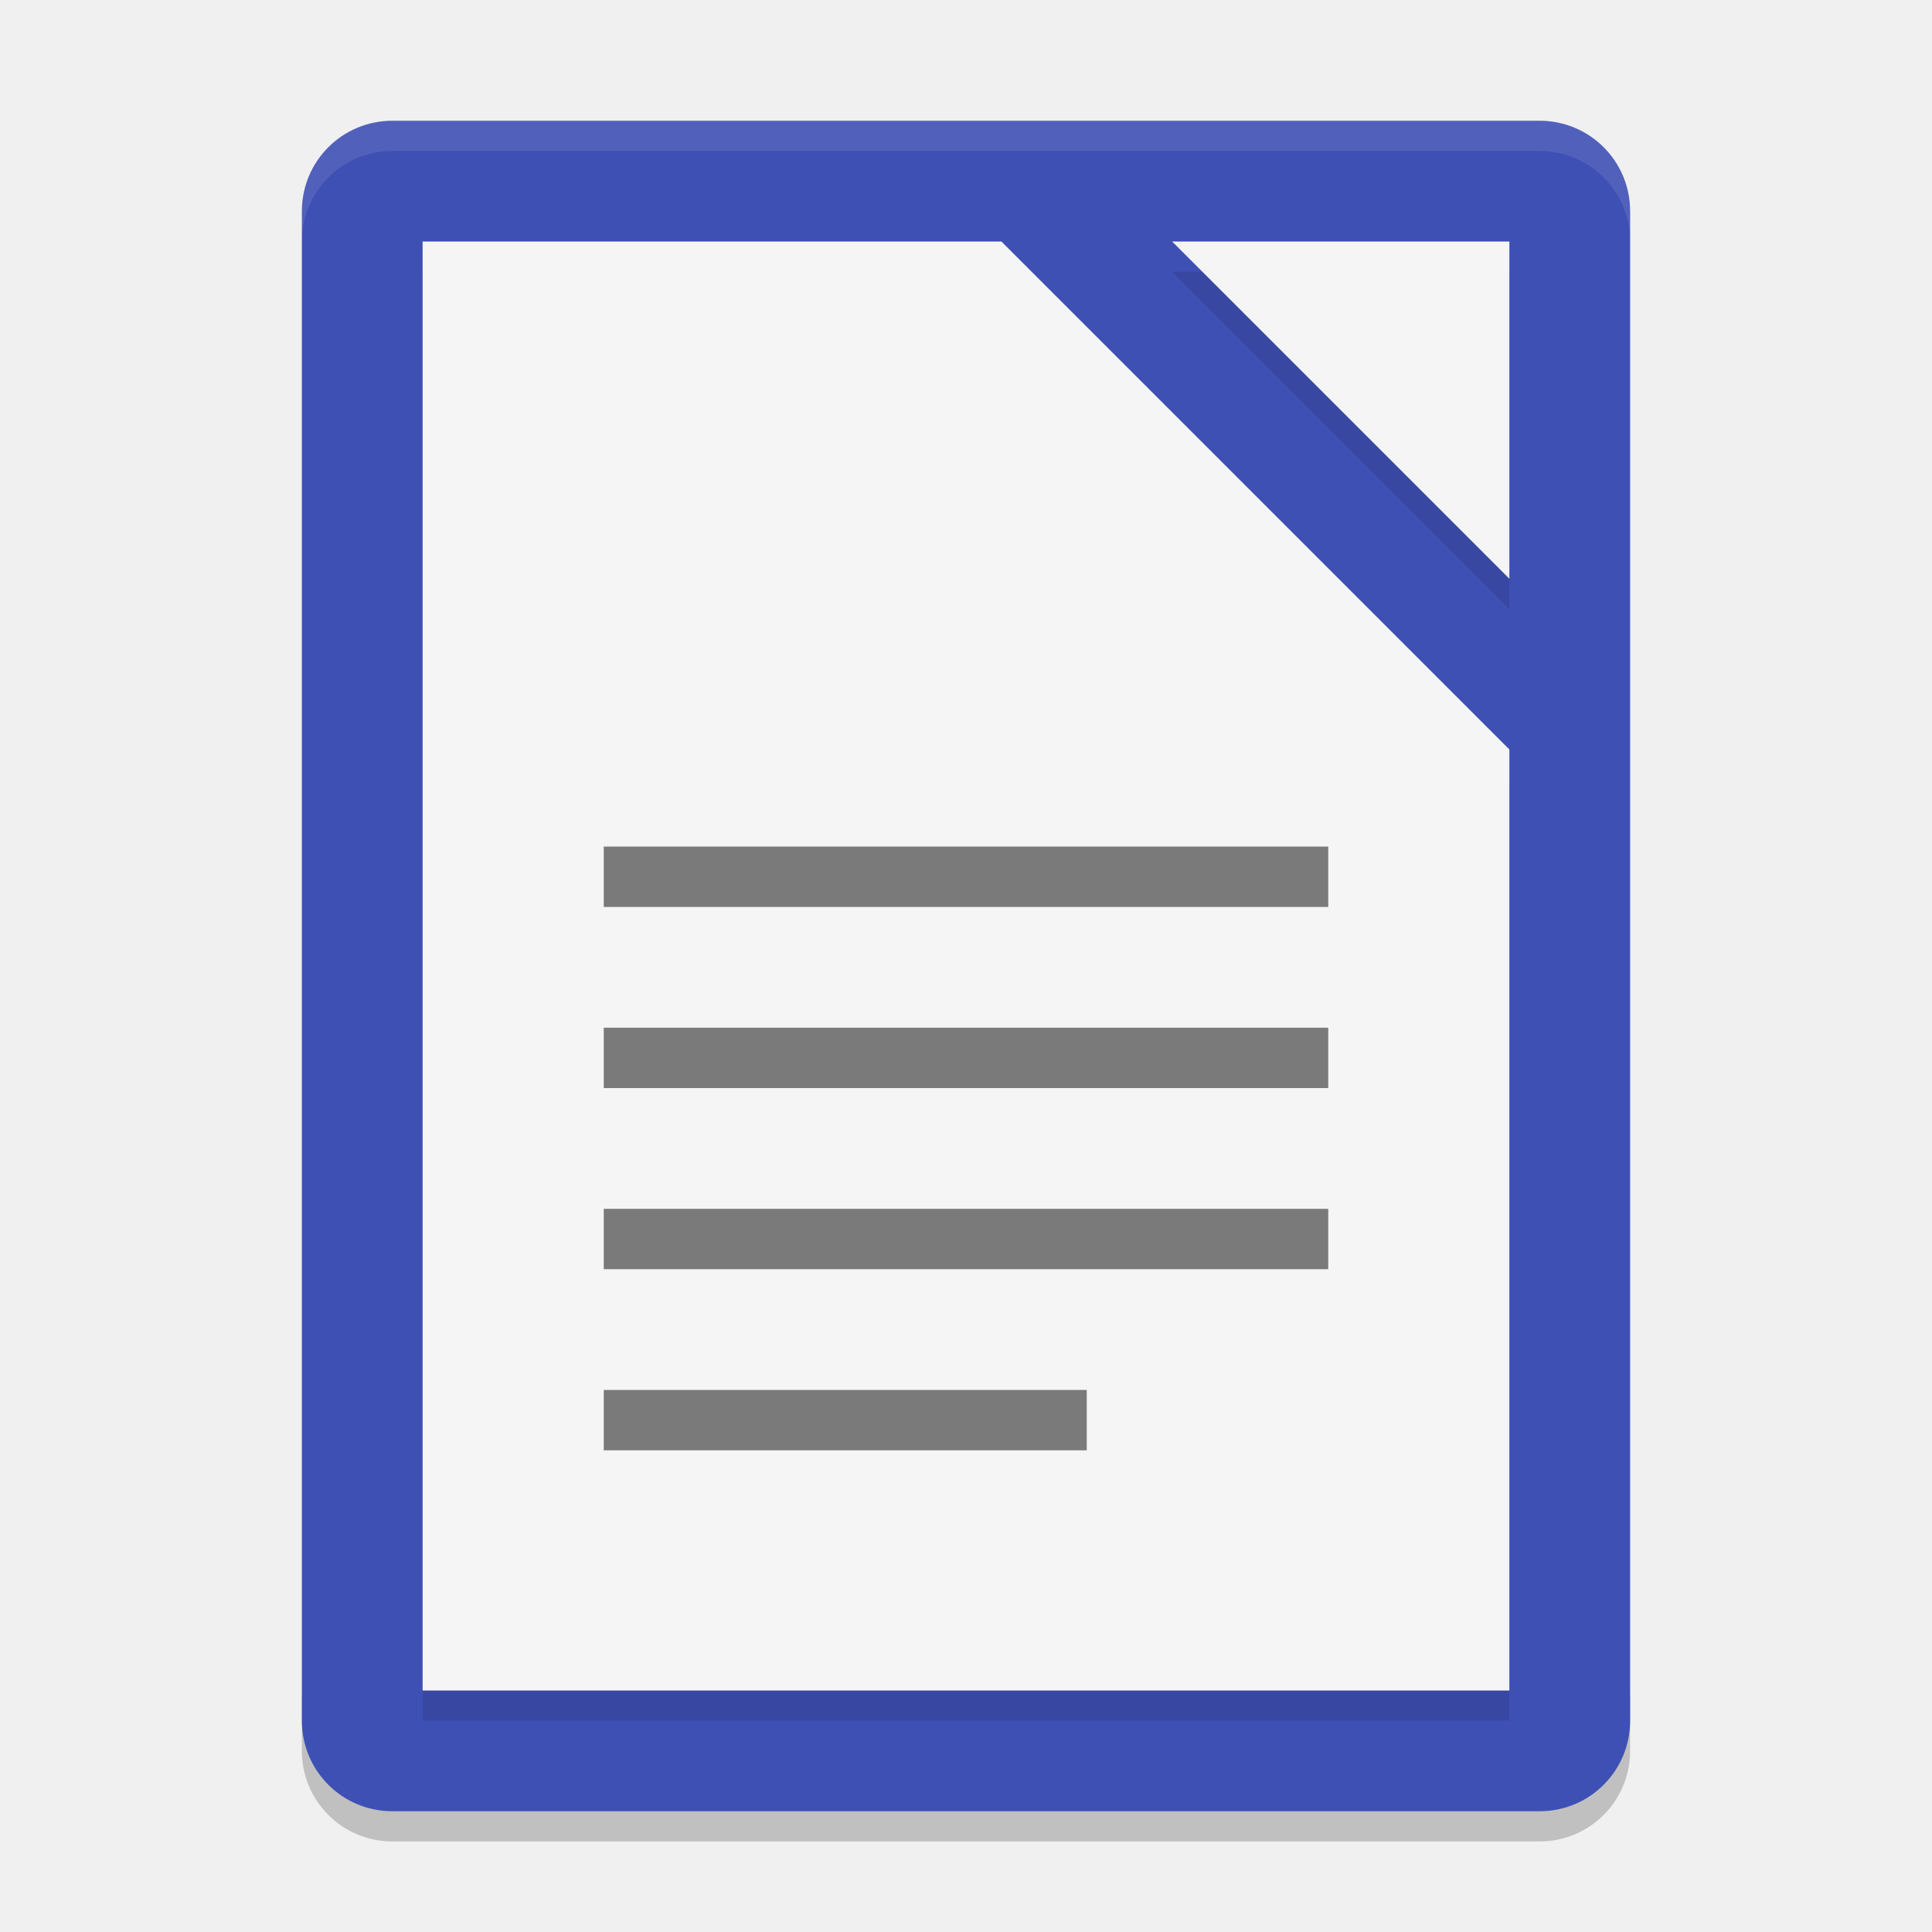
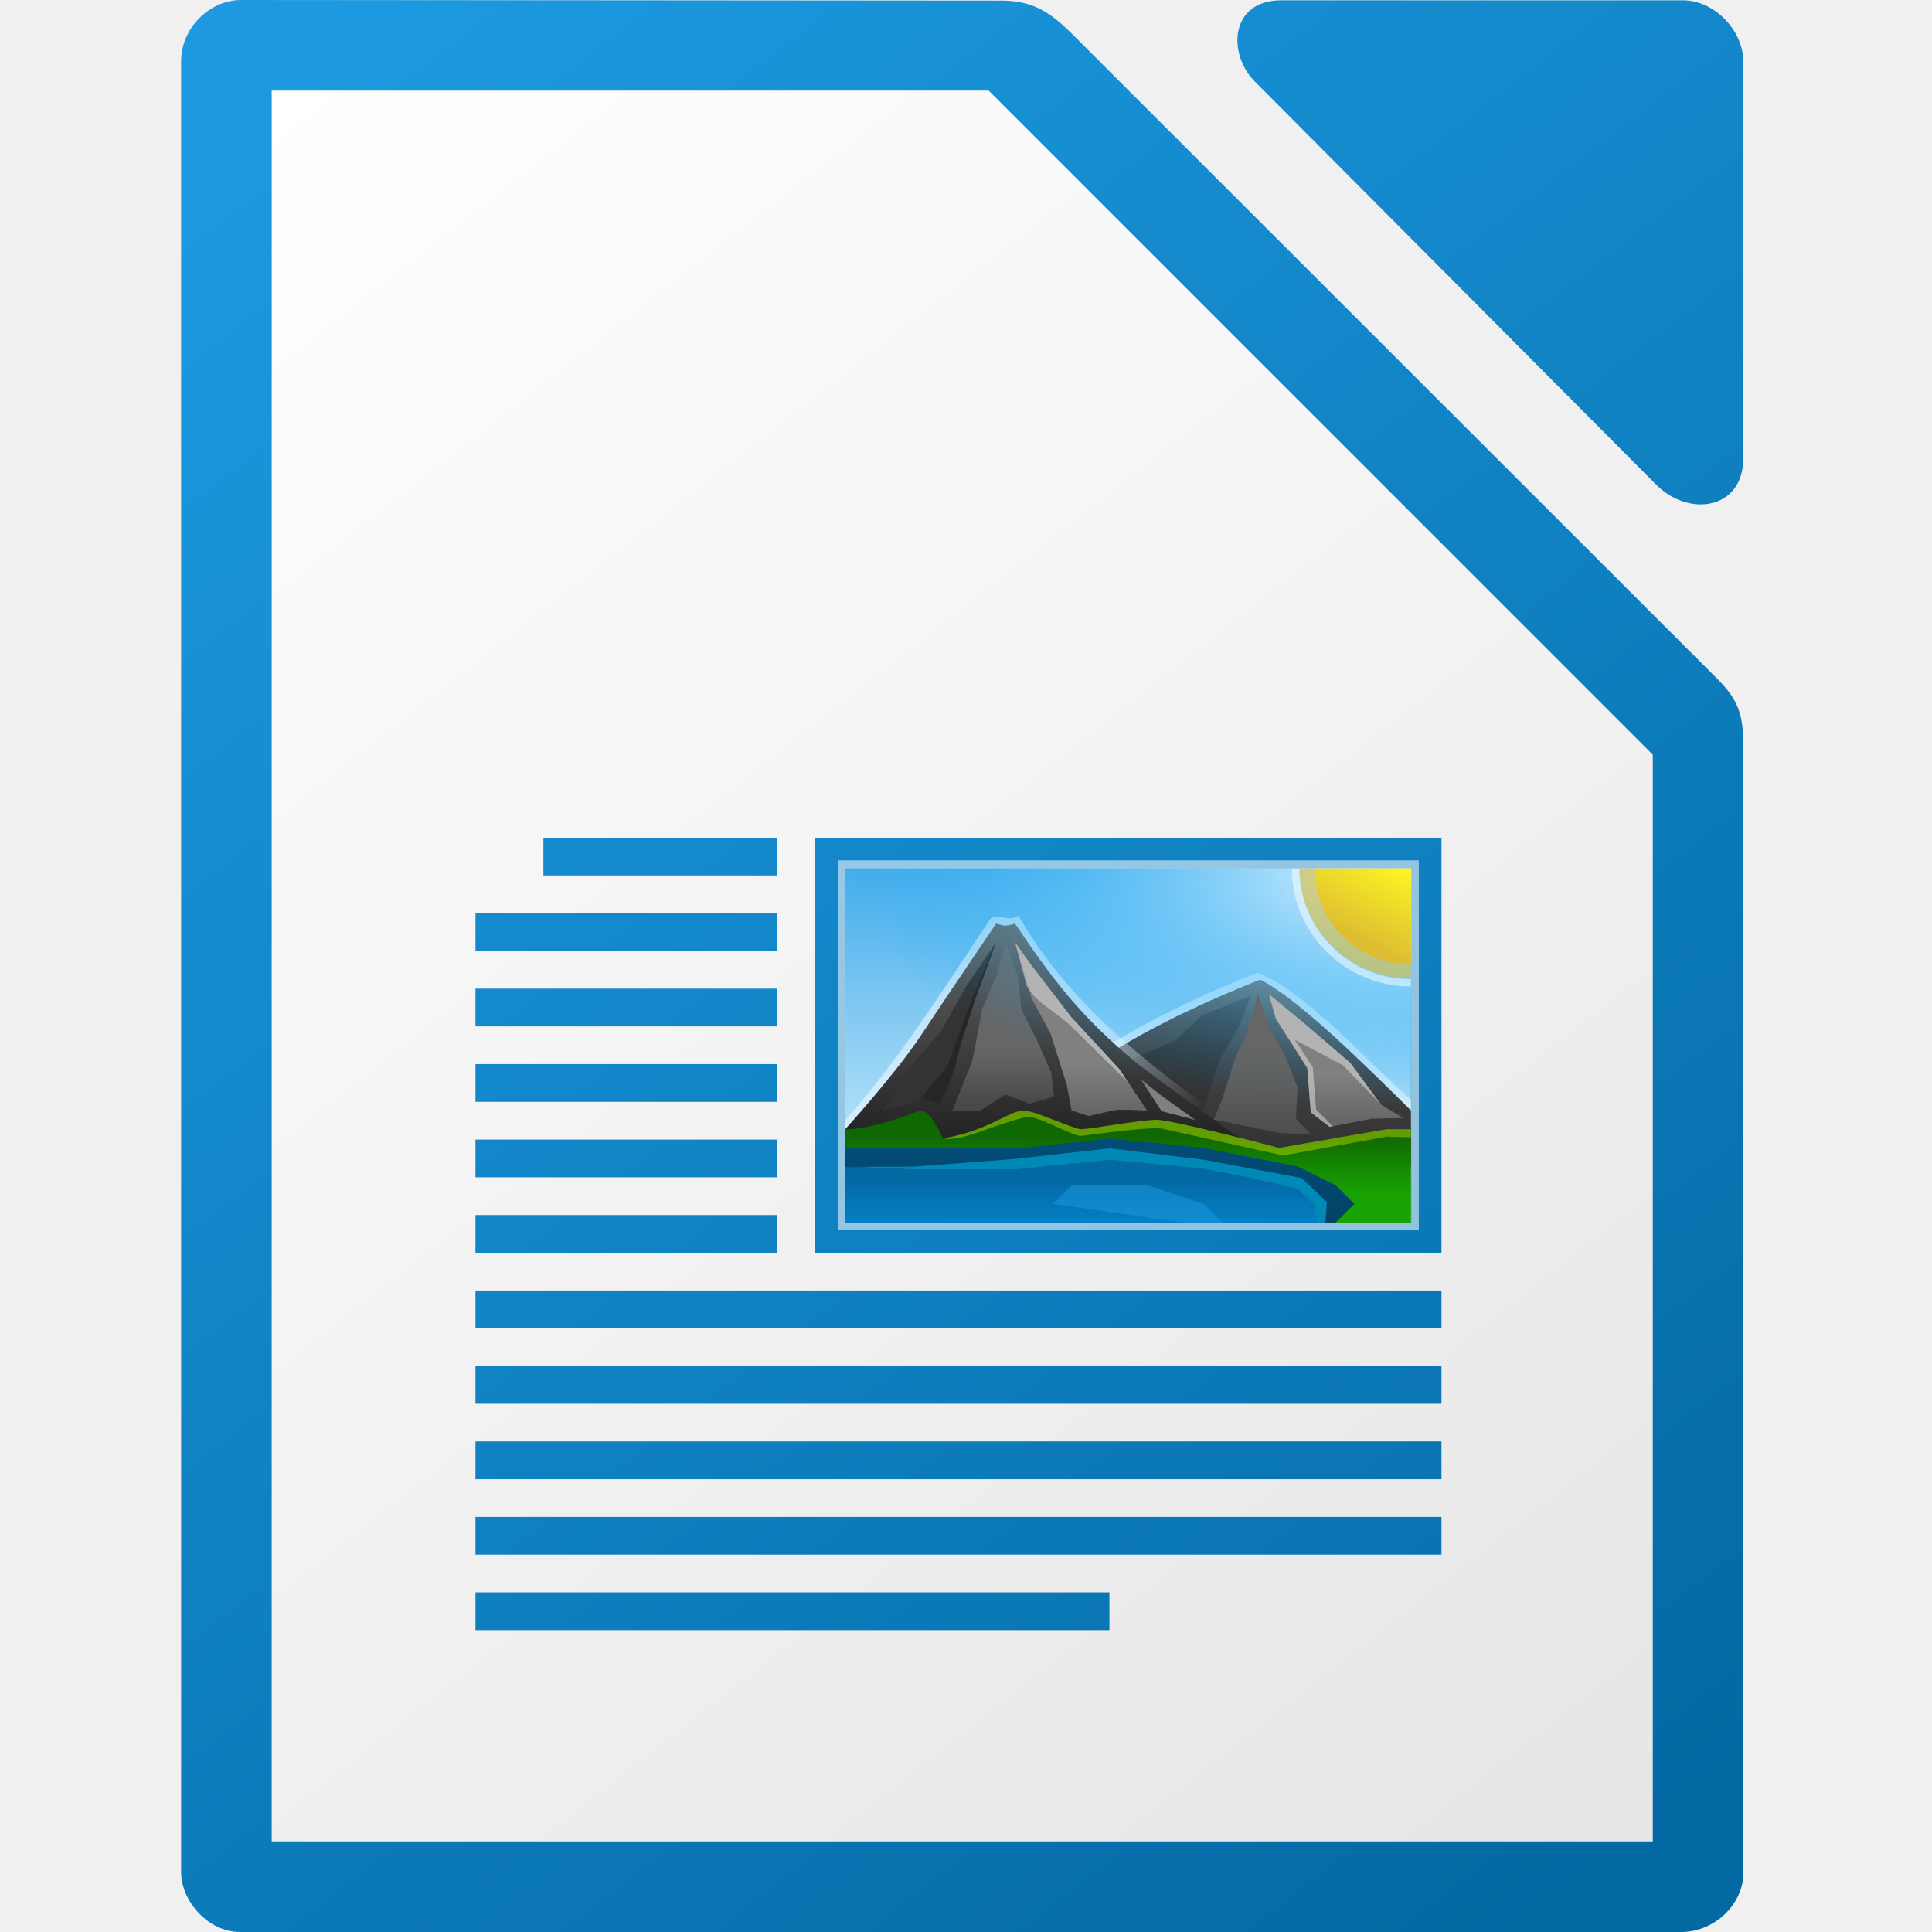
- <svg xmlns="http://www.w3.org/2000/svg" width="64" height="64" version="1">
-   <path style="opacity:0.2" d="m 10,56 0,2 c 0,1.662 1.338,3 3,3 l 38,0 c 1.662,0 3,-1.338 3,-3 l 0,-2 c 0,1.662 -1.338,3 -3,3 l -38,0 c -1.662,0 -3,-1.338 -3,-3 z" />
-   <path style="fill:#3e50b4" d="M 54,57 54,7 C 54,5.338 52.662,4 51,4 L 13,4 c -1.662,0 -3,1.338 -3,3 l 0,50 c 0,1.662 1.338,3 3,3 l 38,0 c 1.662,0 3,-1.338 3,-3 z" />
-   <path style="opacity:0.1" d="M 14,9 14,57 50,57 50,25.828 33.172,9 14,9 Z M 38.828,9 50,20.172 50,9 38.828,9 Z" />
-   <path style="fill:#f5f5f5" d="M 14,8 14,56 50,56 50,24.828 33.172,8 14,8 Z M 38.828,8 50,19.172 50,8 38.828,8 Z" />
-   <path style="opacity:0.1;fill:#ffffff" d="M 13 4 C 11.338 4 10 5.338 10 7 L 10 8 C 10 6.338 11.338 5 13 5 L 51 5 C 52.662 5 54 6.338 54 8 L 54 7 C 54 5.338 52.662 4 51 4 L 13 4 z" />
-   <path style="opacity:0.5" d="m 20,48.044 0,-2 16,0 0,2 z m 0,-6 0,-2 24,0 0,2 z m 0,-6 0,-2 24,0 0,2 z m 0,-6 0,-2 24,0 0,2 z" />
+ <svg xmlns="http://www.w3.org/2000/svg" xmlns:xlink="http://www.w3.org/1999/xlink" height="512" width="512">
+   <linearGradient id="a" gradientTransform="matrix(19.36798 0 0 15.6393 -2800.195 8902.558)" gradientUnits="userSpaceOnUse" x2="0" y1="-581.638" y2="-577.573">
+     <stop offset="0" stop-color="#44adeb" />
+     <stop offset="1" stop-color="#aadcf7" />
+   </linearGradient>
+   <linearGradient id="b" gradientTransform="matrix(-17.49056 0 0 15.8475 7686.168 -18788.108)" gradientUnits="userSpaceOnUse" x2="0" y1="1173" y2="1178">
+     <stop offset="0" stop-color="#666" />
+     <stop offset="1" stop-color="#333" />
+   </linearGradient>
+   <linearGradient id="c" gradientTransform="matrix(1.972697 0 0 1.954912 884.5459 2931.357)" gradientUnits="userSpaceOnUse" x1="346.696" x2="361.368" y1="-1576.519" y2="-1566.796">
+     <stop offset="0" stop-color="#fff" />
+     <stop offset="1" stop-color="#fff" stop-opacity="0" />
+   </linearGradient>
+   <linearGradient id="d" gradientTransform="matrix(17.49056 0 0 15.8475 -4532.243 -18783.221)" gradientUnits="userSpaceOnUse" x2="0" y1="1173.911" y2="1178">
+     <stop offset="0" stop-color="#666" />
+     <stop offset="1" stop-color="#1a1a1a" />
+   </linearGradient>
+   <linearGradient id="e" gradientTransform="matrix(1.972697 0 0 1.954912 884.5459 2931.357)" gradientUnits="userSpaceOnUse" x2="0" y1="-1554.465" y2="-1562.367">
+     <stop offset="0" stop-color="#18a303" />
+     <stop offset="1" stop-color="#106802" />
+   </linearGradient>
+   <linearGradient id="f" gradientTransform="matrix(17.49056 0 0 15.8475 -4532.243 -18763.476)" gradientUnits="userSpaceOnUse" x2="0" y1="1173" y2="1178">
+     <stop offset="0" stop-color="#0369a3" />
+     <stop offset="1" stop-color="#023f62" />
+   </linearGradient>
+   <linearGradient id="g" gradientTransform="matrix(1.972697 0 0 1.954912 -134.4842 -129.3276)" gradientUnits="userSpaceOnUse" x2="0" xlink:href="#h" y1="-8.721" y2="-1.764" />
+   <linearGradient id="h">
+     <stop offset="0" stop-color="#666" />
+     <stop offset="1" stop-color="#666" stop-opacity=".5" />
+   </linearGradient>
+   <radialGradient id="i" cx="-1535.304" cy="-842.908" gradientTransform="matrix(0 6.481981 14.96172 0 14263.987 9757.383)" gradientUnits="userSpaceOnUse" r="10">
+     <stop offset="0" stop-color="#fff" />
+     <stop offset="1" stop-color="#00a8ff" stop-opacity="0" />
+   </radialGradient>
+   <linearGradient id="j" gradientTransform="matrix(1.972697 0 0 1.954912 -134.4842 -129.3276)" gradientUnits="userSpaceOnUse" x2="0" xlink:href="#h" y1="-8.721" y2="2.989" />
+   <linearGradient id="k" gradientTransform="matrix(1.972697 0 0 1.954912 -134.4842 -129.3276)" gradientUnits="userSpaceOnUse" x2="0" xlink:href="#l" y1="-6.308" y2="-.088" />
+   <linearGradient id="l">
+     <stop offset="0" stop-color="#808080" />
+     <stop offset="1" stop-color="#666" />
+   </linearGradient>
+   <linearGradient id="m" gradientTransform="matrix(1.972697 0 0 1.954912 -134.4842 -129.3276)" gradientUnits="userSpaceOnUse" x2="0" xlink:href="#l" y1="-5.058" y2="1.412" />
+   <linearGradient id="n" gradientTransform="matrix(1.972697 0 0 1.954912 884.5459 2931.357)" gradientUnits="userSpaceOnUse" x2="0" y1="-1556.638" y2="-1550.512">
+     <stop offset="0" stop-color="#0369a3" />
+     <stop offset="1" stop-color="#047fc6" />
+   </linearGradient>
+   <linearGradient id="o" gradientTransform="matrix(0 3.350719 -5.47088 0 7668.256 -1672.148)" gradientUnits="userSpaceOnUse" x1="445.695" x2="441.388" y1="1103.578" y2="1099.82">
+     <stop offset="0" stop-color="#e9b913" />
+     <stop offset="1" stop-color="#ff0" />
+   </linearGradient>
+   <linearGradient id="p" gradientUnits="userSpaceOnUse" x1="432.006" x2="80.006" xlink:href="#q" y1="528" y2="64" />
+   <linearGradient id="q">
+     <stop offset="0" stop-color="#0369a3" />
+     <stop offset="1" stop-color="#1c99e0" />
+   </linearGradient>
+   <linearGradient id="r" gradientUnits="userSpaceOnUse" x1="434.006" x2="74.006" y1="482" y2="22">
+     <stop offset="0" stop-color="#e6e6e6" />
+     <stop offset="1" stop-color="#fff" />
+   </linearGradient>
+   <linearGradient id="s" gradientTransform="matrix(2.008088 0 0 2.018885 126.9892 2846.179)" gradientUnits="userSpaceOnUse" x1="151.894" x2="-24.891" xlink:href="#q" y1="-1168.556" y2="-1398.881" />
+   <path d="m63.867 0c-8.266 0-15.867 7.366-15.867 16.242v479.9c0 7.735 7.243 15.857 15.514 15.857h381.99c9.254 0 16.5-7.739 16.5-15.488v-298.383c0-8.449-1.024-12.365-7-18.338l-170.656-170.572c-5.976-5.971-10.548-9.051-19-9.059zm275.695.078c-13.677-0-14.277 14.227-7.045 21.492v.002l106.385 106.867c8.68 8.715 23.109 6.648 23.109-7.098v-104.871c0-8.455-7.654-16.393-16.064-16.393z" fill="url(#s)" stroke-width="15.997" />
+   <path d="m72.006 24v464h366v-288l-176-176z" fill="url(#r)" />
+   <path d="m144.006 222v10h62v-10zm72 0v110h166v-110zm-90 20v10h80v-10zm0 20v10h80v-10zm0 20v10h80v-10zm0 20v10h80v-10zm0 20v10h80v-10zm0 20v10h256v-10zm0 20v10h256v-10zm0 20v10h256v-10zm0 20v10h256v-10zm0 20v10h168v-10z" fill="url(#p)" />
+   <g transform="translate(-1277.994 424)">
+     <path d="m1502-193.84h149.925v93.836h-149.925z" fill="url(#a)" />
+     <path d="m1611.177-166.201c-29.719 11.745-58.747 27.799-78.474 53.271 40.397 0 78.817-1.931 119.216-1.931l.01-17.678c-9.998-8.594-28.411-29.39-40.748-33.664z" fill="#fff" opacity=".5" />
+     <path d="m1611.946-164.383c9.994 4.952 27.361 22.198 39.973 34.666v14.857h-114.937c19.993-24.763 49.976-39.62 74.963-49.524z" fill="url(#b)" />
+     <path d="m1575.246-135.599.874-6.993 13.124-5.564 7.378-6.832 12.98-5.216-3.387 8.449-5.062 8.781-3.01 9.546-2.083 5.499-20.816-7.671z" fill="#333" />
+     <path d="m1540.345-180.316c-12.724 18.998-23.396 36.195-38.343 53.201l.138 13.753c33.102 0 87.771.43 120.875.43-27.73-19.95-57.948-38.277-75.148-68.481-2.367 2.088-5.997-1.017-7.52 1.095z" fill="url(#c)" opacity=".5" />
+     <path d="m1579.462-142.097c-14.959-12.3-22.489-22.286-32.483-37.143-2.92.874-2.809.542-4.995 0 0 0-13.371 19.686-19.989 29.715-6.62 10.029-19.993 24.761-19.993 24.761v9.904h114.937s-27.46-19.655-37.475-27.238z" fill="url(#d)" />
+     <path d="m1651.925-124.765h-6.443l-28.539 4.952s-28.202-7.429-32.445-7.429c-4.168 0-17.529 2.475-20.029 2.475-1.752 0-12.493-4.952-15.032-4.952-4.19 0-9.019 5.259-21.512 7.429 0 0-3.59-7.894-5.932-7.429-14.992 5.728-19.993 4.952-19.993 4.952v24.761h149.919v-24.761z" fill="url(#e)" />
+     <path d="m1502-119.811v19.807h129.936l4.999-4.952-4.997-4.954-9.994-4.954-24.986-4.952-24.986-2.479-22.489 2.477h-29.985-17.49z" fill="url(#f)" />
+     <path d="m1511.998-129.717 7.121-11.327 8.437-9.9 6.445-11.632 7.981-11.716-5.417 14.795-3.965 12.189-1.919 7.689-3.582 8.191c-1.44-1.042-3.263-1.081-4.906-1.609l-4.691 1.822-5.508 1.497z" fill="#333" />
+     <path d="m1530.328-129.498 5.376-13.45 2.624-13.88 3.788-8.568 2.367-8.895 3.283 9.149.931 8.738 3.973 7.786 3.939 8.944.736 6.314-6.614 1.843-6.285-2.43-6.948 4.467h-7.169z" fill="url(#g)" />
+     <path d="m1594.742-127.232-8.755-6.252-5.591-4.418 5.433 8.383 8.917 2.287z" fill="#808080" />
+     <path d="m1651.925-131.283v-62.557l-149.925-.16v62.718z" fill="url(#i)" />
+     <path d="m1651.925-164.676a29.59 29.324 0 0 1 -29.59-29.324h29.59z" fill="#e9b913" opacity=".5" />
+     <path d="m1602.075-133.196 3.089-9.857 3.792-8.568 2.367-8.891 3.283 9.149 4.214 7.808 3.038 7.784-.434 8.324 4.17 4.15-8.589-.461-17.334-3.552 2.407-5.884z" fill="url(#j)" />
+     <path d="m1581.961-129.717-7.279-10.928-12.901-13.944-10.672-13.909-4.129-5.79 4.474 15.033 4.904 9.012 4.352 13.77 1.262 6.756 4.494 1.492 6.865-1.578c2.884-.283 5.766.049 8.633.084z" fill="url(#k)" />
+     <path d="m1649.893-127.705-5.869-3.499-8.218-11.159-12.085-10.351-9.435-7.8 1.819 6.516 8.341 13.039.915 11.759 5.011 3.812 11.244-2.164 8.279-.151z" fill="url(#m)" />
+     <path d="m1502.053-114.728-.051 14.724h124.937v-4.952l-4.997-4.954-24.986-4.954-24.988-2.475-24.986 2.475-27.042.739-17.883-.606z" fill="url(#n)" />
+     <path d="m1572.035-119.684-25.093 2.819-26.77 2.029-16.324.059 16.091.661 27.586-.039 24.442-2.506 25.03 2.365 11.134 2.15 13.71 3.167 4.498 4.273.619 4.705h2.28l.404-5.45-6.727-6.373-26.04-4.854-24.842-3.005z" fill="#0088b7" />
+     <path d="m1556.975-104.954 4.997-4.954h19.991l14.992 4.952 4.997 4.95h-9.998l-34.98-4.952z" fill="#1c99e0" opacity=".5" />
+     <path d="m1547.003-174.291 3.081 11.546c2.533 4.649 7.504 6.617 11.607 10.576 5.922 5.722 12.503 12.478 15.022 14.656l-2.032-3.116-12.888-13.987-10.664-13.868-4.131-5.802z" fill="#fff" opacity=".4" />
+     <path d="m1542.006-174.291-6.447 14.883-6.435 17.862-7.051 8.549c1.014.225 4.154.97 5.017 1.593l3.571-8.187 1.913-7.696 4.005-12.218 5.425-14.785z" opacity=".25" />
+     <path d="m1549.404-129.693c-4.08 0-8.743 4.946-20.526 7.208l-.434.244c.217.072.963.205 3.579-.184 3.486-.518 15.9-5.732 18.859-5.56 2.967.172 11.82 5.181 13.564 5.008 1.744-.176 18.5-2.584 21.64-1.896 3.137.694 31.932 7.089 31.932 7.089l27.494-5.008 6.411.184v-2.139h-6.471l-28.486 4.946s-28.243-7.448-32.484-7.448c-4.17 0-17.537 2.502-20.037 2.502-1.752 0-12.501-4.946-15.042-4.946z" fill="#ff0" opacity=".35" />
+     <path d="m1651.995-168.439a25.647 25.415 0 0 1 -25.642-25.415h25.648z" fill="url(#o)" opacity=".74" />
+     <g fill="#fff">
+       <path d="m1620.362-193.84c0 17.287 14.119 31.279 31.563 31.279v-1.931c-16.367 0-29.614-13.125-29.614-29.347z" opacity=".5" />
+       <path d="m1614.258-160.546 1.85 6.537 8.325 13.074.921 11.729 4.997 3.847.862-.184-4.439-4.399-.864-11.241-4.758-7.253 12.773 6.764 10.11 10.445-8.198-11.118-12.083-10.386-9.496-7.82zm29.776 29.324.493.551-.124-.307z" opacity=".4" />
+       <path d="m1500-196v98h154v-98zm2 2.16h149.925l.075 93.84h-150z" opacity=".55" />
+     </g>
+   </g>
</svg>
